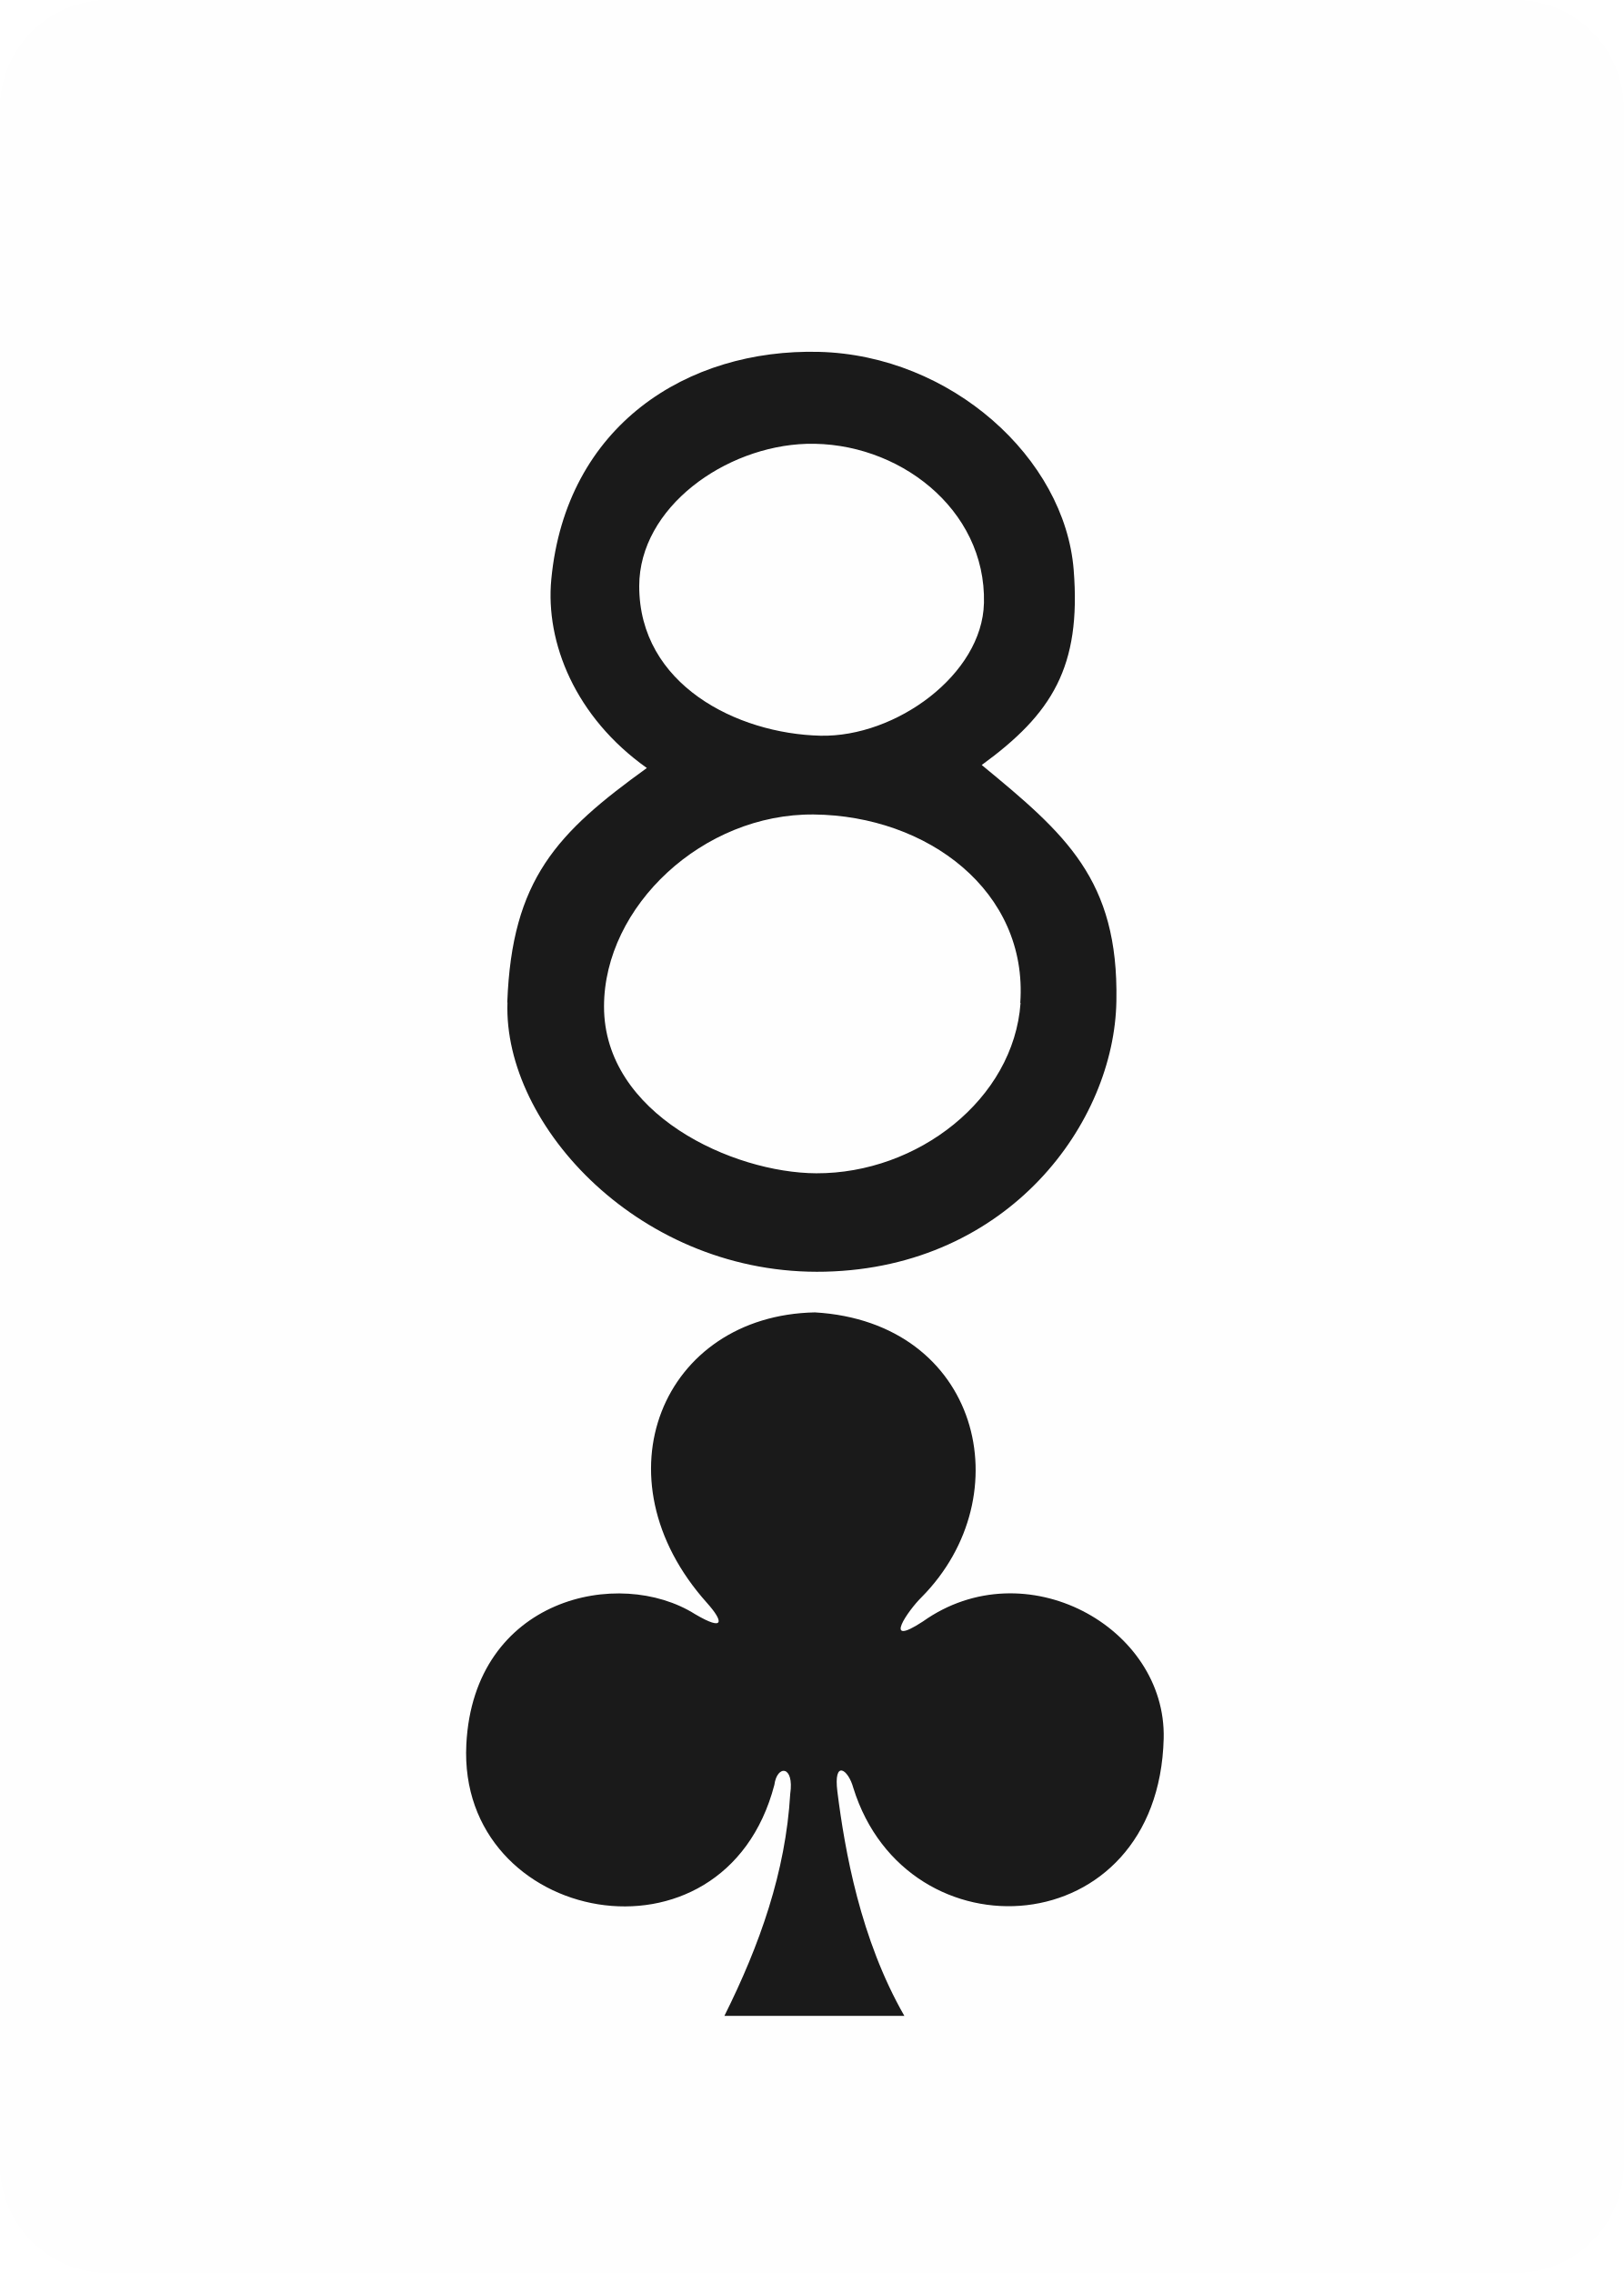
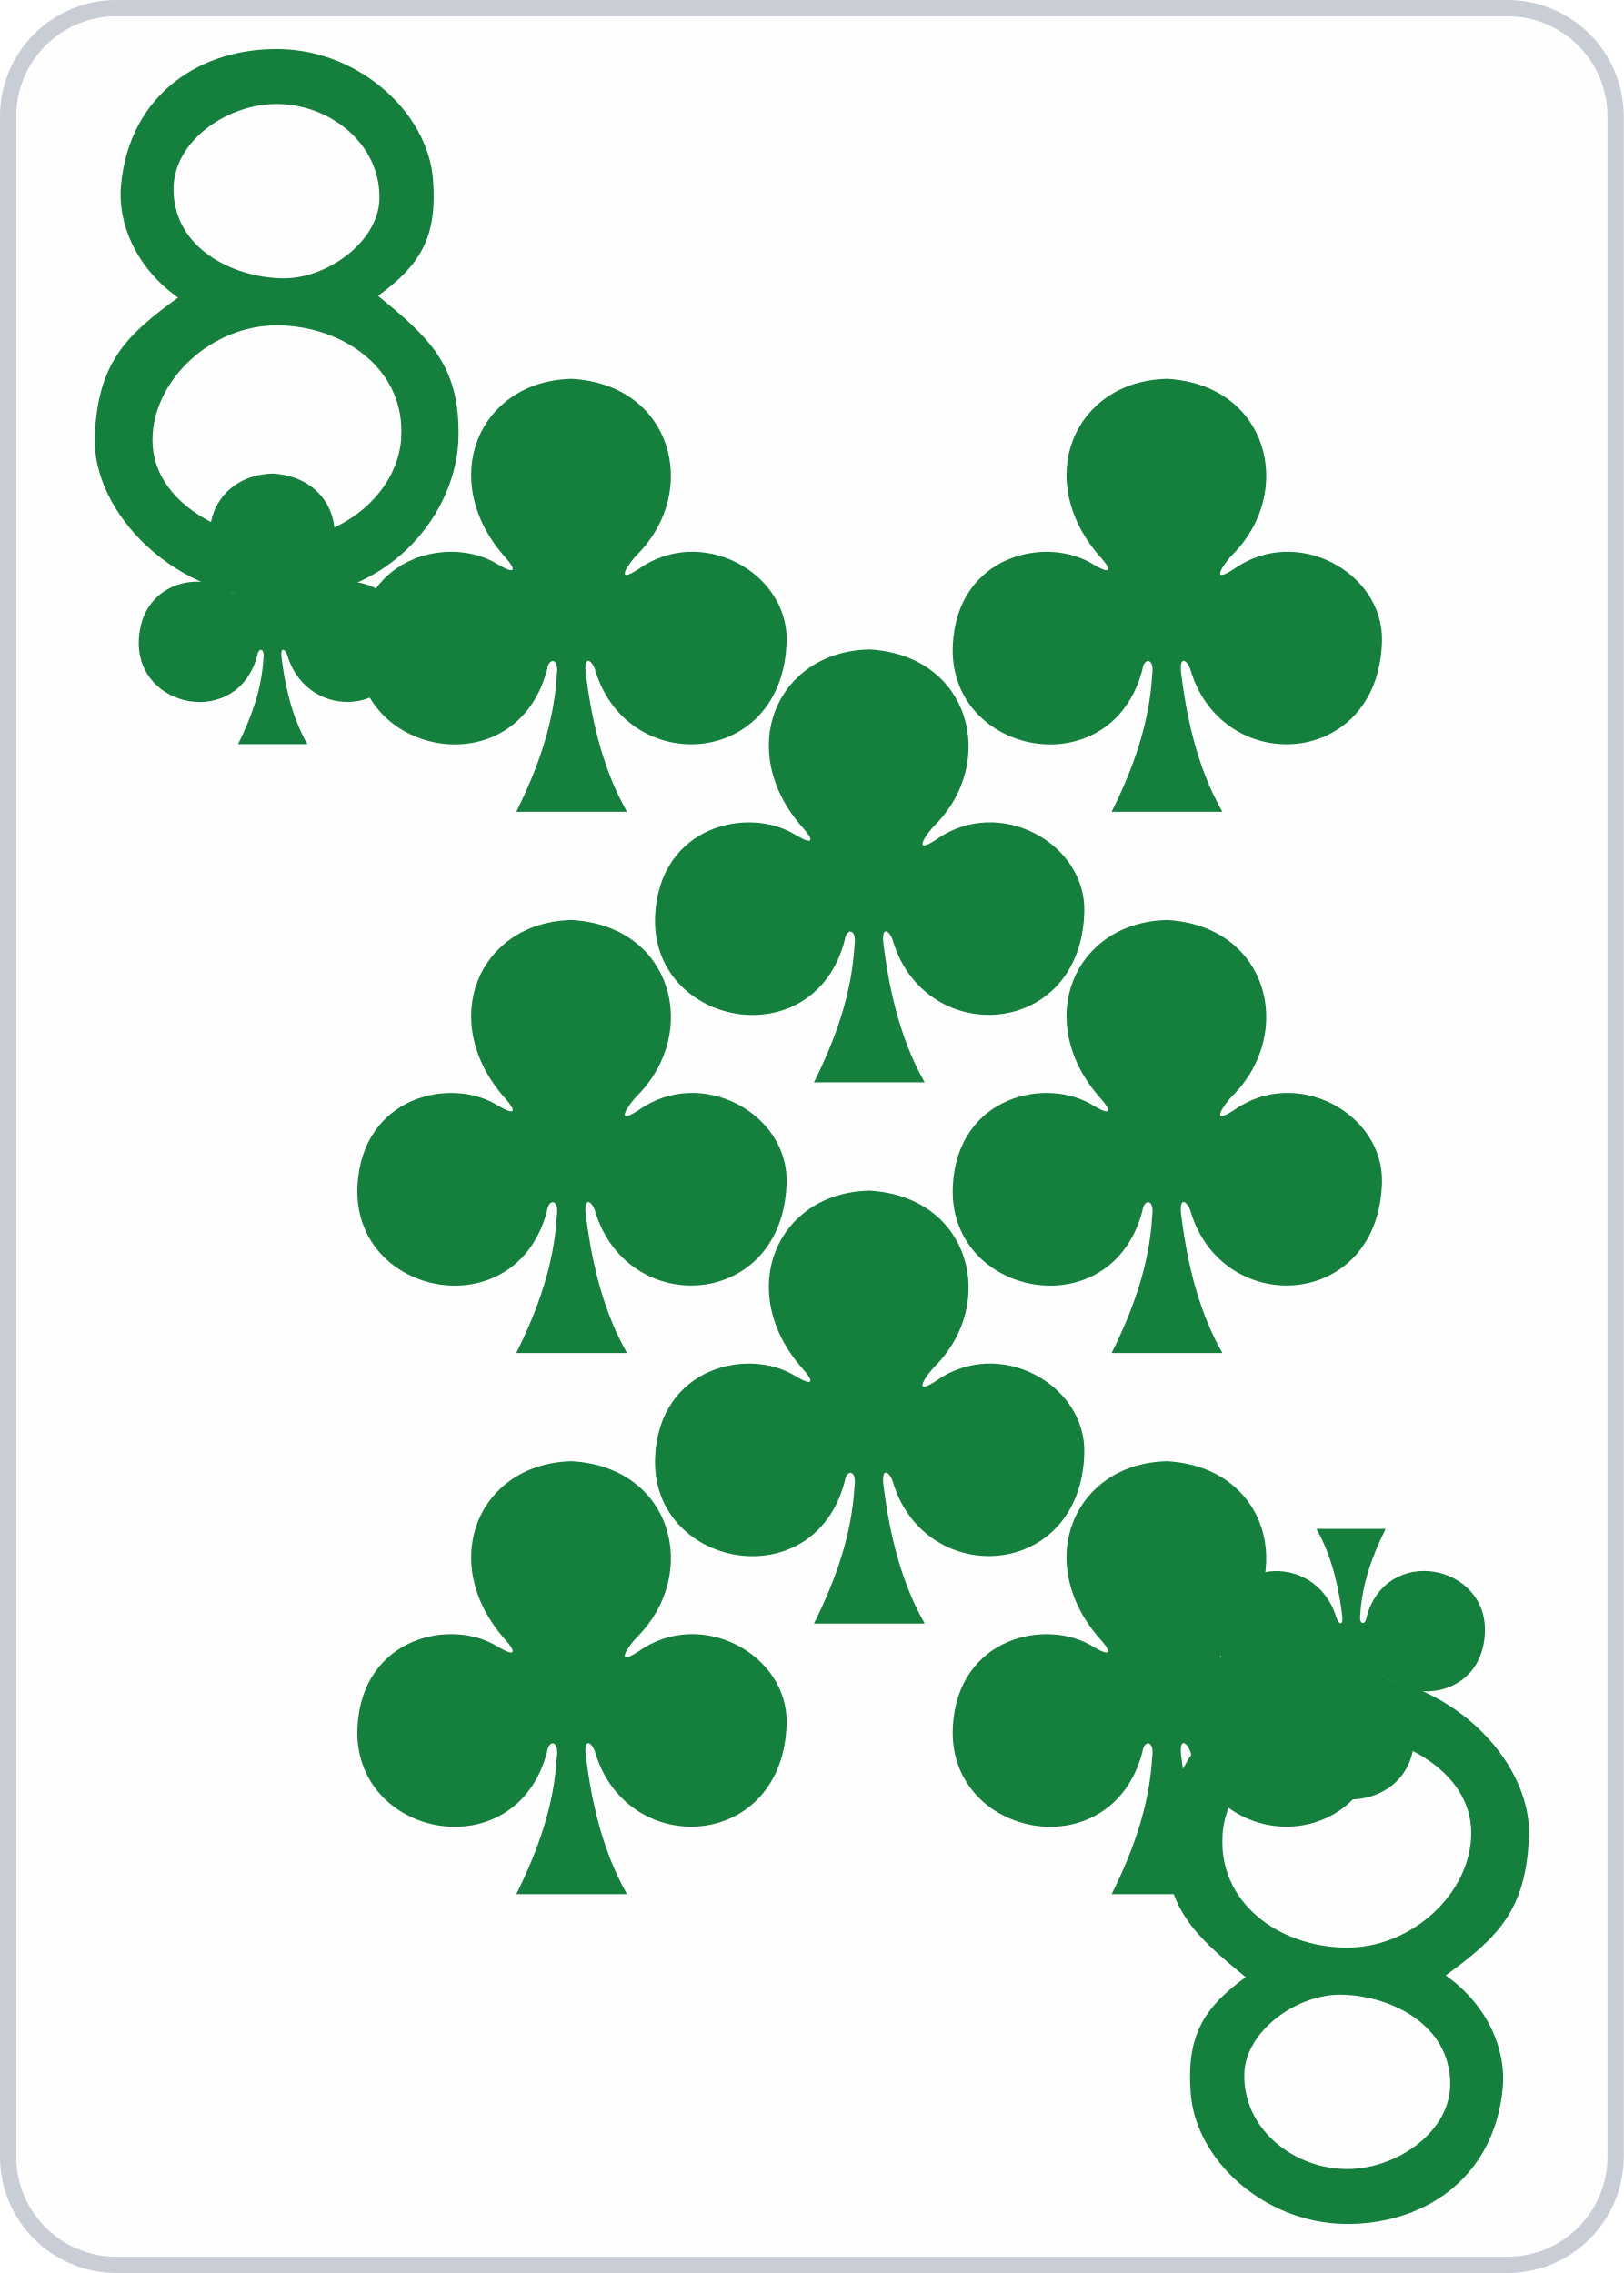
<svg xmlns="http://www.w3.org/2000/svg" viewBox="0 0 120 168">
-   <rect x="0" y="0" width="120" height="168" rx="8" fill="#fefefe" />
-   <path d="M.004 23.055c.16-4.375 1.77-6.02 4.944-8.31-2.53-1.796-3.6-4.438-3.384-6.688C2.084 2.61 6.376-.115 11.05.003c4.674.12 8.703 3.763 9.018 7.722.272 3.443-.77 5.103-3.257 6.914 2.96 2.44 4.85 4.05 4.77 8.36-.07 4.31-3.8 9.43-10.31 9.59-6.51.16-11.42-5.167-11.26-9.54zm18.172.013c.28-3.96-3.288-6.635-7.312-6.676-3.923-.04-7.432 3.246-7.433 6.803 0 3.822 4.57 5.896 7.52 5.908 3.584.014 6.995-2.623 7.235-6.035zM16.89 8.898c.077-3.34-3.058-5.73-6.29-5.637-2.875.09-5.92 2.25-5.922 5.04-.003 3.49 3.462 5.23 6.417 5.3 2.68.06 5.735-2.175 5.794-4.694z" transform="matrix(2.0863 0 0 2.0863 37.481 26.001)" fill="#1a1a1a" />
-   <path d="M20.976 57.14c2.88-5.774 4.976-11.7 5.348-18.036.342-2.33-1.074-2.37-1.288-.73C20.96 53.97-.727 49.744.02 35.08.622 23.182 12.44 20.624 18.6 24.513c2.435 1.434 2.296.575.968-.91C10.416 13.39 15.958.24 28.33 0c13.38.793 16.854 14.87 8.647 23.147-1.02.994-3.283 4.19.123 1.956 8.287-5.888 19.787.443 19.553 9.52-.434 16.74-20.84 17.987-25.203 4.007-.42-1.55-1.63-2.328-1.295.305.604 4.767 1.855 11.953 5.438 18.205H20.976z" transform="matrix(0.91 0 0 0.91 34.446 97.000)" fill="#1a1a1a" />
+   <rect x="0.6" y="0.6" width="118.8" height="166.8" rx="8" fill="#fefefe" stroke="#c9cdd6" stroke-width="1.2" />
+   <g transform="translate(-15.390,-11.902) scale(0.59724)">
+     <path d="M.004 23.055c.16-4.375 1.77-6.02 4.944-8.31-2.53-1.796-3.6-4.438-3.384-6.688C2.084 2.61 6.376-.115 11.05.003c4.674.12 8.703 3.763 9.018 7.722.272 3.443-.77 5.103-3.257 6.914 2.96 2.44 4.85 4.05 4.77 8.36-.07 4.31-3.8 9.43-10.31 9.59-6.51.16-11.42-5.167-11.26-9.54zm18.172.013c.28-3.96-3.288-6.635-7.312-6.676-3.923-.04-7.432 3.246-7.433 6.803 0 3.822 4.57 5.896 7.52 5.908 3.584.014 6.995-2.623 7.235-6.035zM16.89 8.898c.077-3.34-3.058-5.73-6.29-5.637-2.875.09-5.92 2.25-5.922 5.04-.003 3.49 3.462 5.23 6.417 5.3 2.68.06 5.735-2.175 5.794-4.694z" transform="matrix(2.0863 0 0 2.0863 37.481 26.001)" fill="#15803d" />
+   </g>
+   <g transform="translate(-2.995,-2.310) scale(0.38463)">
+     <path d="M20.976 57.14c2.88-5.774 4.976-11.7 5.348-18.036.342-2.33-1.074-2.37-1.288-.73C20.96 53.97-.727 49.744.02 35.08.622 23.182 12.44 20.624 18.6 24.513c2.435 1.434 2.296.575.968-.91C10.416 13.39 15.958.24 28.33 0c13.38.793 16.854 14.87 8.647 23.147-1.02.994-3.283 4.19.123 1.956 8.287-5.888 19.787.443 19.553 9.52-.434 16.74-20.84 17.987-25.203 4.007-.42-1.55-1.63-2.328-1.295.305.604 4.767 1.855 11.953 5.438 18.205H20.976z" transform="matrix(0.91 0 0 0.91 34.446 97.000)" fill="#15803d" />
+   </g>
+   <g transform="translate(5.208,-31.695) scale(0.61542)">
+     <path d="M20.976 57.14c2.88-5.774 4.976-11.7 5.348-18.036.342-2.33-1.074-2.37-1.288-.73C20.96 53.97-.727 49.744.02 35.08.622 23.182 12.44 20.624 18.6 24.513c2.435 1.434 2.296.575.968-.91C10.416 13.39 15.958.24 28.33 0c13.38.793 16.854 14.87 8.647 23.147-1.02.994-3.283 4.19.123 1.956 8.287-5.888 19.787.443 19.553 9.52-.434 16.74-20.84 17.987-25.203 4.007-.42-1.55-1.63-2.328-1.295.305.604 4.767 1.855 11.953 5.438 18.205H20.976z" transform="matrix(0.91 0 0 0.91 34.446 97.000)" fill="#15803d" />
+   </g>
+   <g transform="translate(49.208,-31.695) scale(0.61542)">
+     <path d="M20.976 57.14c2.88-5.774 4.976-11.7 5.348-18.036.342-2.33-1.074-2.37-1.288-.73C20.96 53.97-.727 49.744.02 35.08.622 23.182 12.44 20.624 18.6 24.513c2.435 1.434 2.296.575.968-.91C10.416 13.39 15.958.24 28.33 0c13.38.793 16.854 14.87 8.647 23.147-1.02.994-3.283 4.19.123 1.956 8.287-5.888 19.787.443 19.553 9.52-.434 16.74-20.84 17.987-25.203 4.007-.42-1.55-1.63-2.328-1.295.305.604 4.767 1.855 11.953 5.438 18.205H20.976z" transform="matrix(0.91 0 0 0.91 34.446 97.000)" fill="#15803d" />
+   </g>
+   <g transform="translate(27.208,-11.695) scale(0.61542)">
+     <path d="M20.976 57.14c2.88-5.774 4.976-11.7 5.348-18.036.342-2.33-1.074-2.37-1.288-.73C20.96 53.97-.727 49.744.02 35.08.622 23.182 12.44 20.624 18.6 24.513c2.435 1.434 2.296.575.968-.91C10.416 13.39 15.958.24 28.33 0c13.38.793 16.854 14.87 8.647 23.147-1.02.994-3.283 4.19.123 1.956 8.287-5.888 19.787.443 19.553 9.52-.434 16.74-20.84 17.987-25.203 4.007-.42-1.55-1.63-2.328-1.295.305.604 4.767 1.855 11.953 5.438 18.205H20.976z" transform="matrix(0.91 0 0 0.91 34.446 97.000)" fill="#15803d" />
+   </g>
+   <g transform="translate(5.208,8.305) scale(0.61542)">
+     <path d="M20.976 57.14c2.88-5.774 4.976-11.7 5.348-18.036.342-2.33-1.074-2.37-1.288-.73C20.96 53.97-.727 49.744.02 35.08.622 23.182 12.44 20.624 18.6 24.513c2.435 1.434 2.296.575.968-.91C10.416 13.39 15.958.24 28.33 0c13.38.793 16.854 14.87 8.647 23.147-1.02.994-3.283 4.19.123 1.956 8.287-5.888 19.787.443 19.553 9.52-.434 16.74-20.84 17.987-25.203 4.007-.42-1.55-1.63-2.328-1.295.305.604 4.767 1.855 11.953 5.438 18.205H20.976z" transform="matrix(0.91 0 0 0.91 34.446 97.000)" fill="#15803d" />
+   </g>
+   <g transform="translate(49.208,8.305) scale(0.61542)">
+     <path d="M20.976 57.14c2.88-5.774 4.976-11.7 5.348-18.036.342-2.33-1.074-2.37-1.288-.73C20.96 53.97-.727 49.744.02 35.08.622 23.182 12.44 20.624 18.6 24.513c2.435 1.434 2.296.575.968-.91C10.416 13.39 15.958.24 28.33 0c13.38.793 16.854 14.87 8.647 23.147-1.02.994-3.283 4.19.123 1.956 8.287-5.888 19.787.443 19.553 9.52-.434 16.74-20.84 17.987-25.203 4.007-.42-1.55-1.63-2.328-1.295.305.604 4.767 1.855 11.953 5.438 18.205H20.976z" transform="matrix(0.91 0 0 0.91 34.446 97.000)" fill="#15803d" />
+   </g>
+   <g transform="translate(27.208,28.305) scale(0.61542)">
+     <path d="M20.976 57.14c2.88-5.774 4.976-11.7 5.348-18.036.342-2.33-1.074-2.37-1.288-.73C20.96 53.97-.727 49.744.02 35.08.622 23.182 12.44 20.624 18.6 24.513c2.435 1.434 2.296.575.968-.91C10.416 13.39 15.958.24 28.33 0c13.38.793 16.854 14.87 8.647 23.147-1.02.994-3.283 4.19.123 1.956 8.287-5.888 19.787.443 19.553 9.52-.434 16.74-20.84 17.987-25.203 4.007-.42-1.55-1.63-2.328-1.295.305.604 4.767 1.855 11.953 5.438 18.205H20.976z" transform="matrix(0.91 0 0 0.91 34.446 97.000)" fill="#15803d" />
+   </g>
+   <g transform="translate(5.208,48.305) scale(0.61542)">
+     <path d="M20.976 57.14c2.88-5.774 4.976-11.7 5.348-18.036.342-2.33-1.074-2.37-1.288-.73C20.96 53.97-.727 49.744.02 35.08.622 23.182 12.44 20.624 18.6 24.513c2.435 1.434 2.296.575.968-.91C10.416 13.39 15.958.24 28.33 0c13.38.793 16.854 14.87 8.647 23.147-1.02.994-3.283 4.19.123 1.956 8.287-5.888 19.787.443 19.553 9.52-.434 16.74-20.84 17.987-25.203 4.007-.42-1.55-1.63-2.328-1.295.305.604 4.767 1.855 11.953 5.438 18.205H20.976z" transform="matrix(0.91 0 0 0.91 34.446 97.000)" fill="#15803d" />
+   </g>
+   <g transform="translate(49.208,48.305) scale(0.61542)">
+     <path d="M20.976 57.14c2.88-5.774 4.976-11.7 5.348-18.036.342-2.33-1.074-2.37-1.288-.73C20.96 53.97-.727 49.744.02 35.08.622 23.182 12.44 20.624 18.6 24.513c2.435 1.434 2.296.575.968-.91C10.416 13.39 15.958.24 28.33 0c13.38.793 16.854 14.87 8.647 23.147-1.02.994-3.283 4.19.123 1.956 8.287-5.888 19.787.443 19.553 9.52-.434 16.74-20.84 17.987-25.203 4.007-.42-1.55-1.63-2.328-1.295.305.604 4.767 1.855 11.953 5.438 18.205H20.976z" transform="matrix(0.91 0 0 0.91 34.446 97.000)" fill="#15803d" />
+   </g>
+   <g transform="rotate(180 60 84)">
+     <g transform="translate(-15.390,-11.902) scale(0.59724)">
+       <path d="M.004 23.055c.16-4.375 1.77-6.02 4.944-8.31-2.53-1.796-3.6-4.438-3.384-6.688C2.084 2.61 6.376-.115 11.05.003c4.674.12 8.703 3.763 9.018 7.722.272 3.443-.77 5.103-3.257 6.914 2.96 2.44 4.85 4.05 4.77 8.36-.07 4.31-3.8 9.43-10.31 9.59-6.51.16-11.42-5.167-11.26-9.54zm18.172.013c.28-3.96-3.288-6.635-7.312-6.676-3.923-.04-7.432 3.246-7.433 6.803 0 3.822 4.57 5.896 7.52 5.908 3.584.014 6.995-2.623 7.235-6.035zM16.89 8.898c.077-3.34-3.058-5.73-6.29-5.637-2.875.09-5.92 2.25-5.922 5.04-.003 3.49 3.462 5.23 6.417 5.3 2.68.06 5.735-2.175 5.794-4.694z" transform="matrix(2.0863 0 0 2.0863 37.481 26.001)" fill="#15803d" />
+     </g>
+     <g transform="translate(-2.995,-2.310) scale(0.38463)">
+       <path d="M20.976 57.14c2.88-5.774 4.976-11.7 5.348-18.036.342-2.33-1.074-2.37-1.288-.73C20.96 53.97-.727 49.744.02 35.08.622 23.182 12.44 20.624 18.6 24.513c2.435 1.434 2.296.575.968-.91C10.416 13.39 15.958.24 28.33 0c13.38.793 16.854 14.87 8.647 23.147-1.02.994-3.283 4.19.123 1.956 8.287-5.888 19.787.443 19.553 9.52-.434 16.74-20.84 17.987-25.203 4.007-.42-1.55-1.63-2.328-1.295.305.604 4.767 1.855 11.953 5.438 18.205H20.976z" transform="matrix(0.91 0 0 0.91 34.446 97.000)" fill="#15803d" />
+     </g>
+   </g>
</svg>
